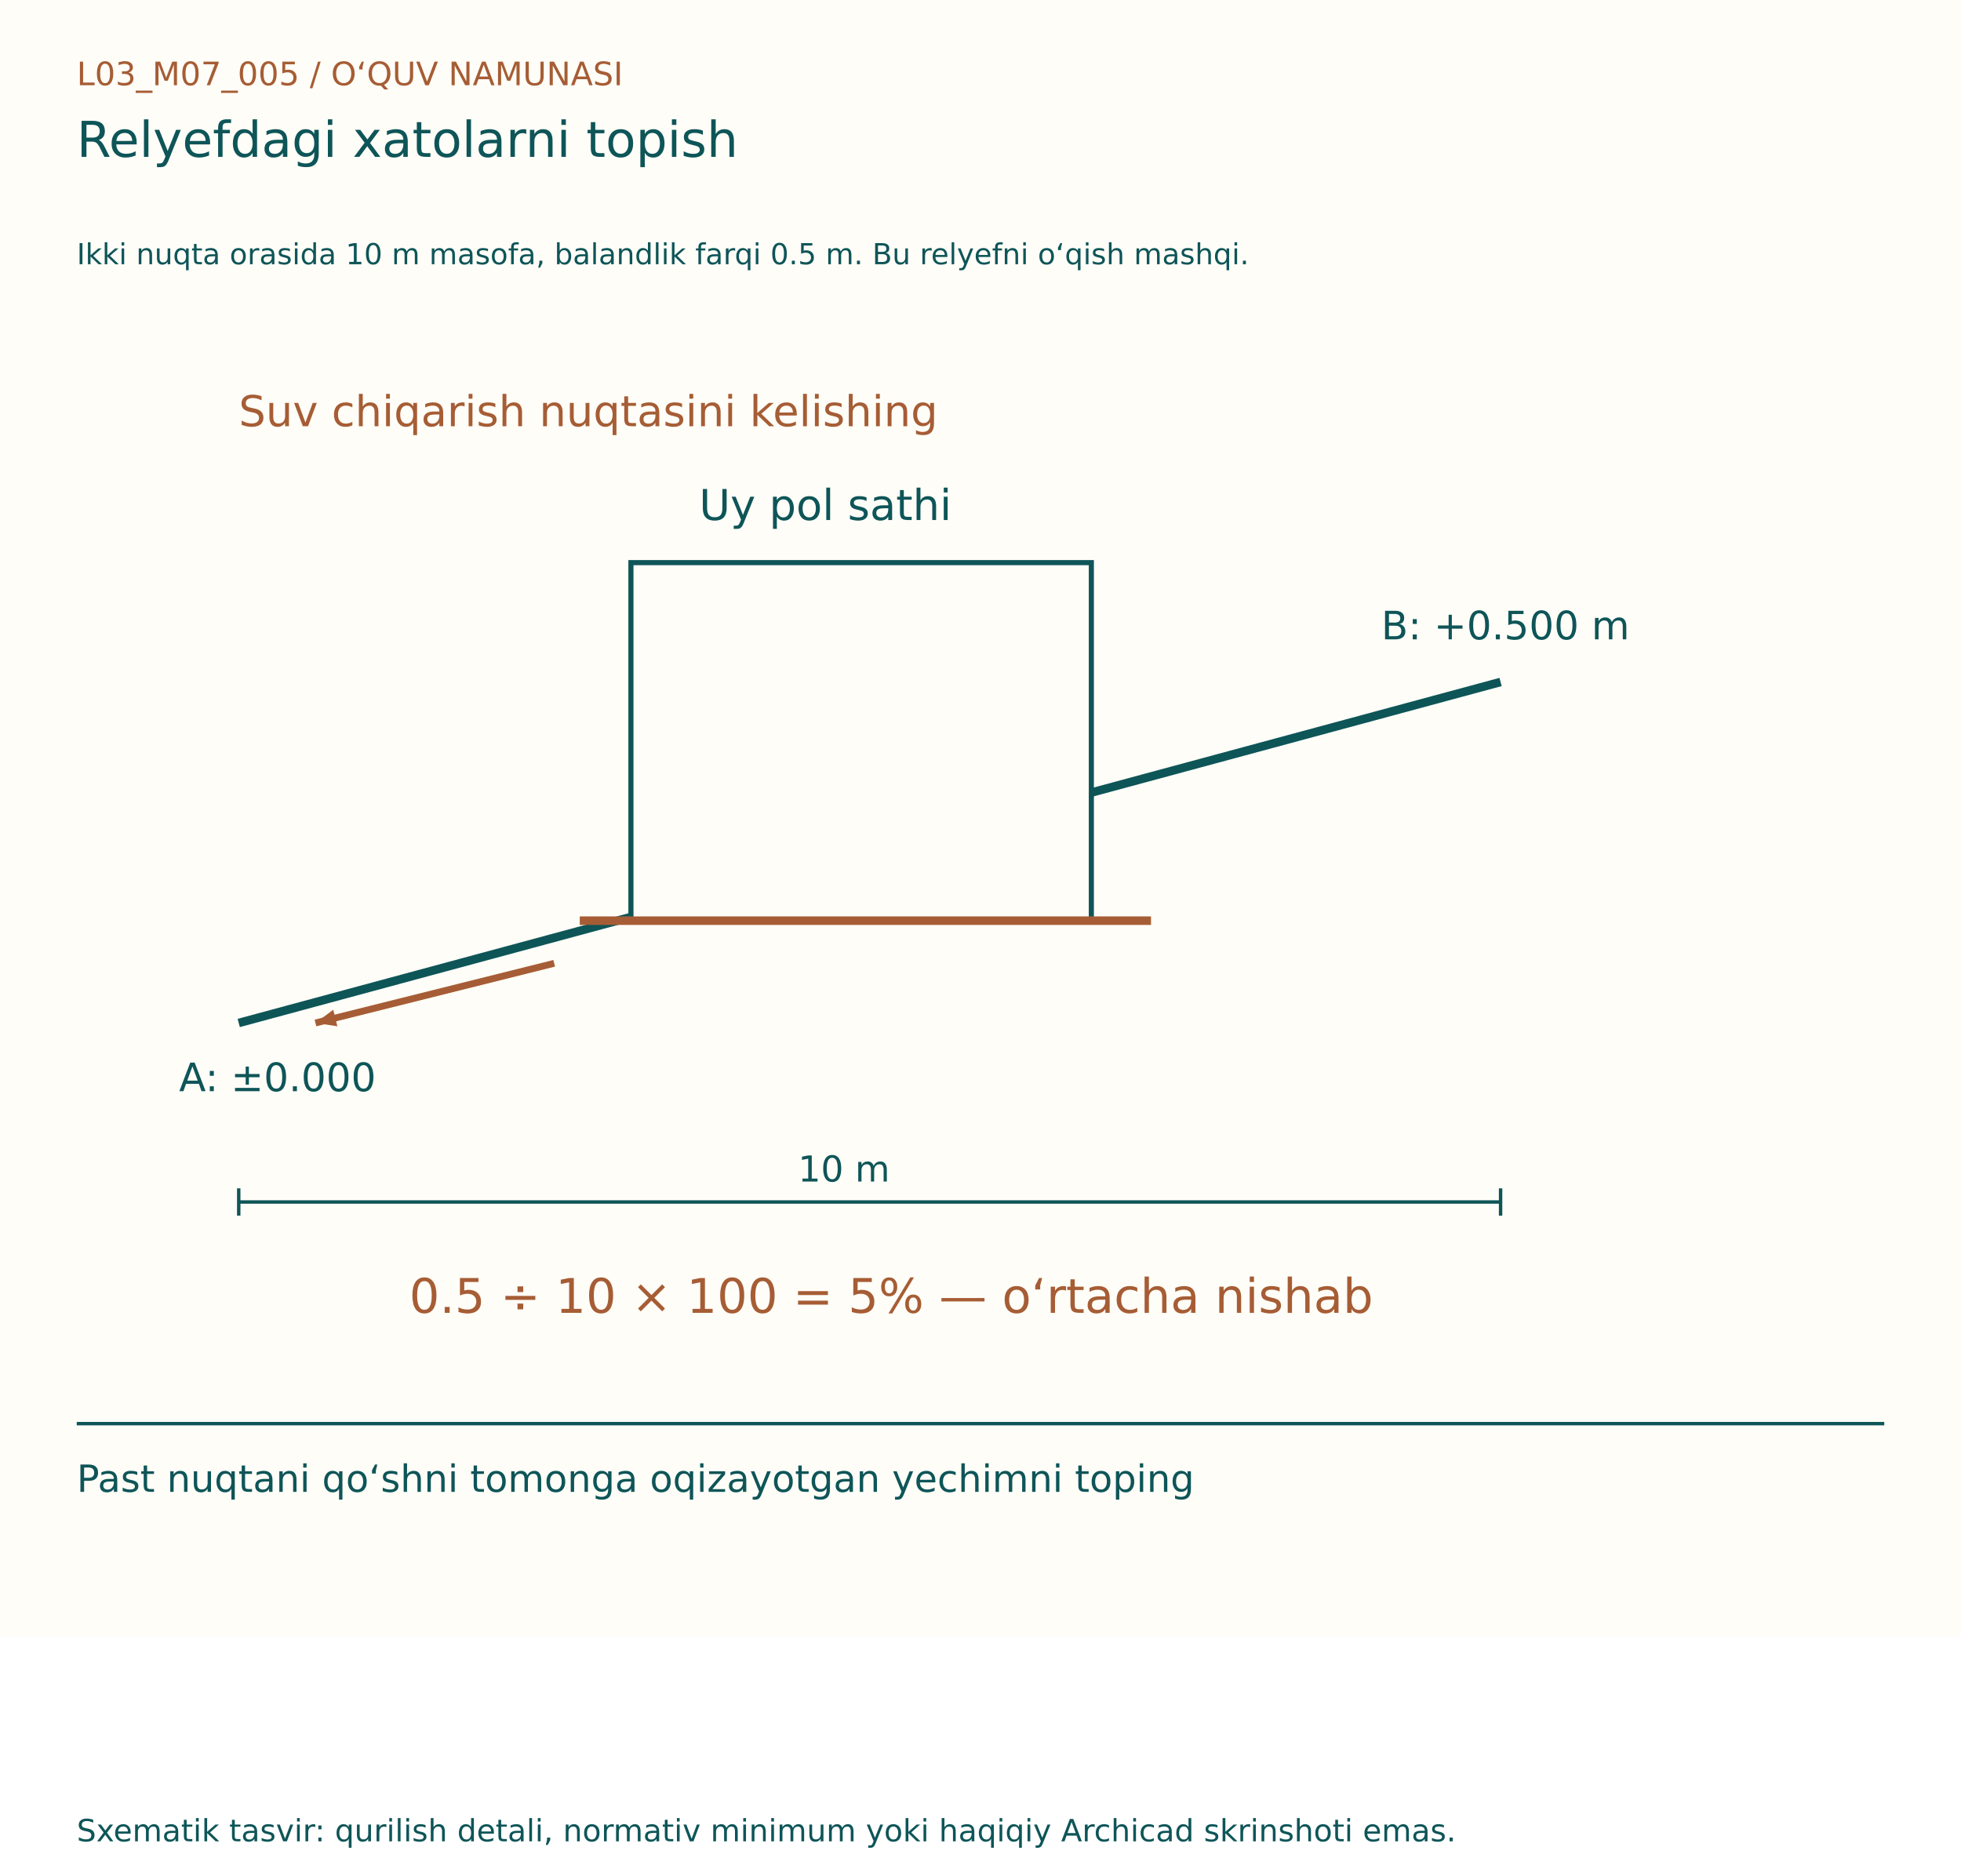
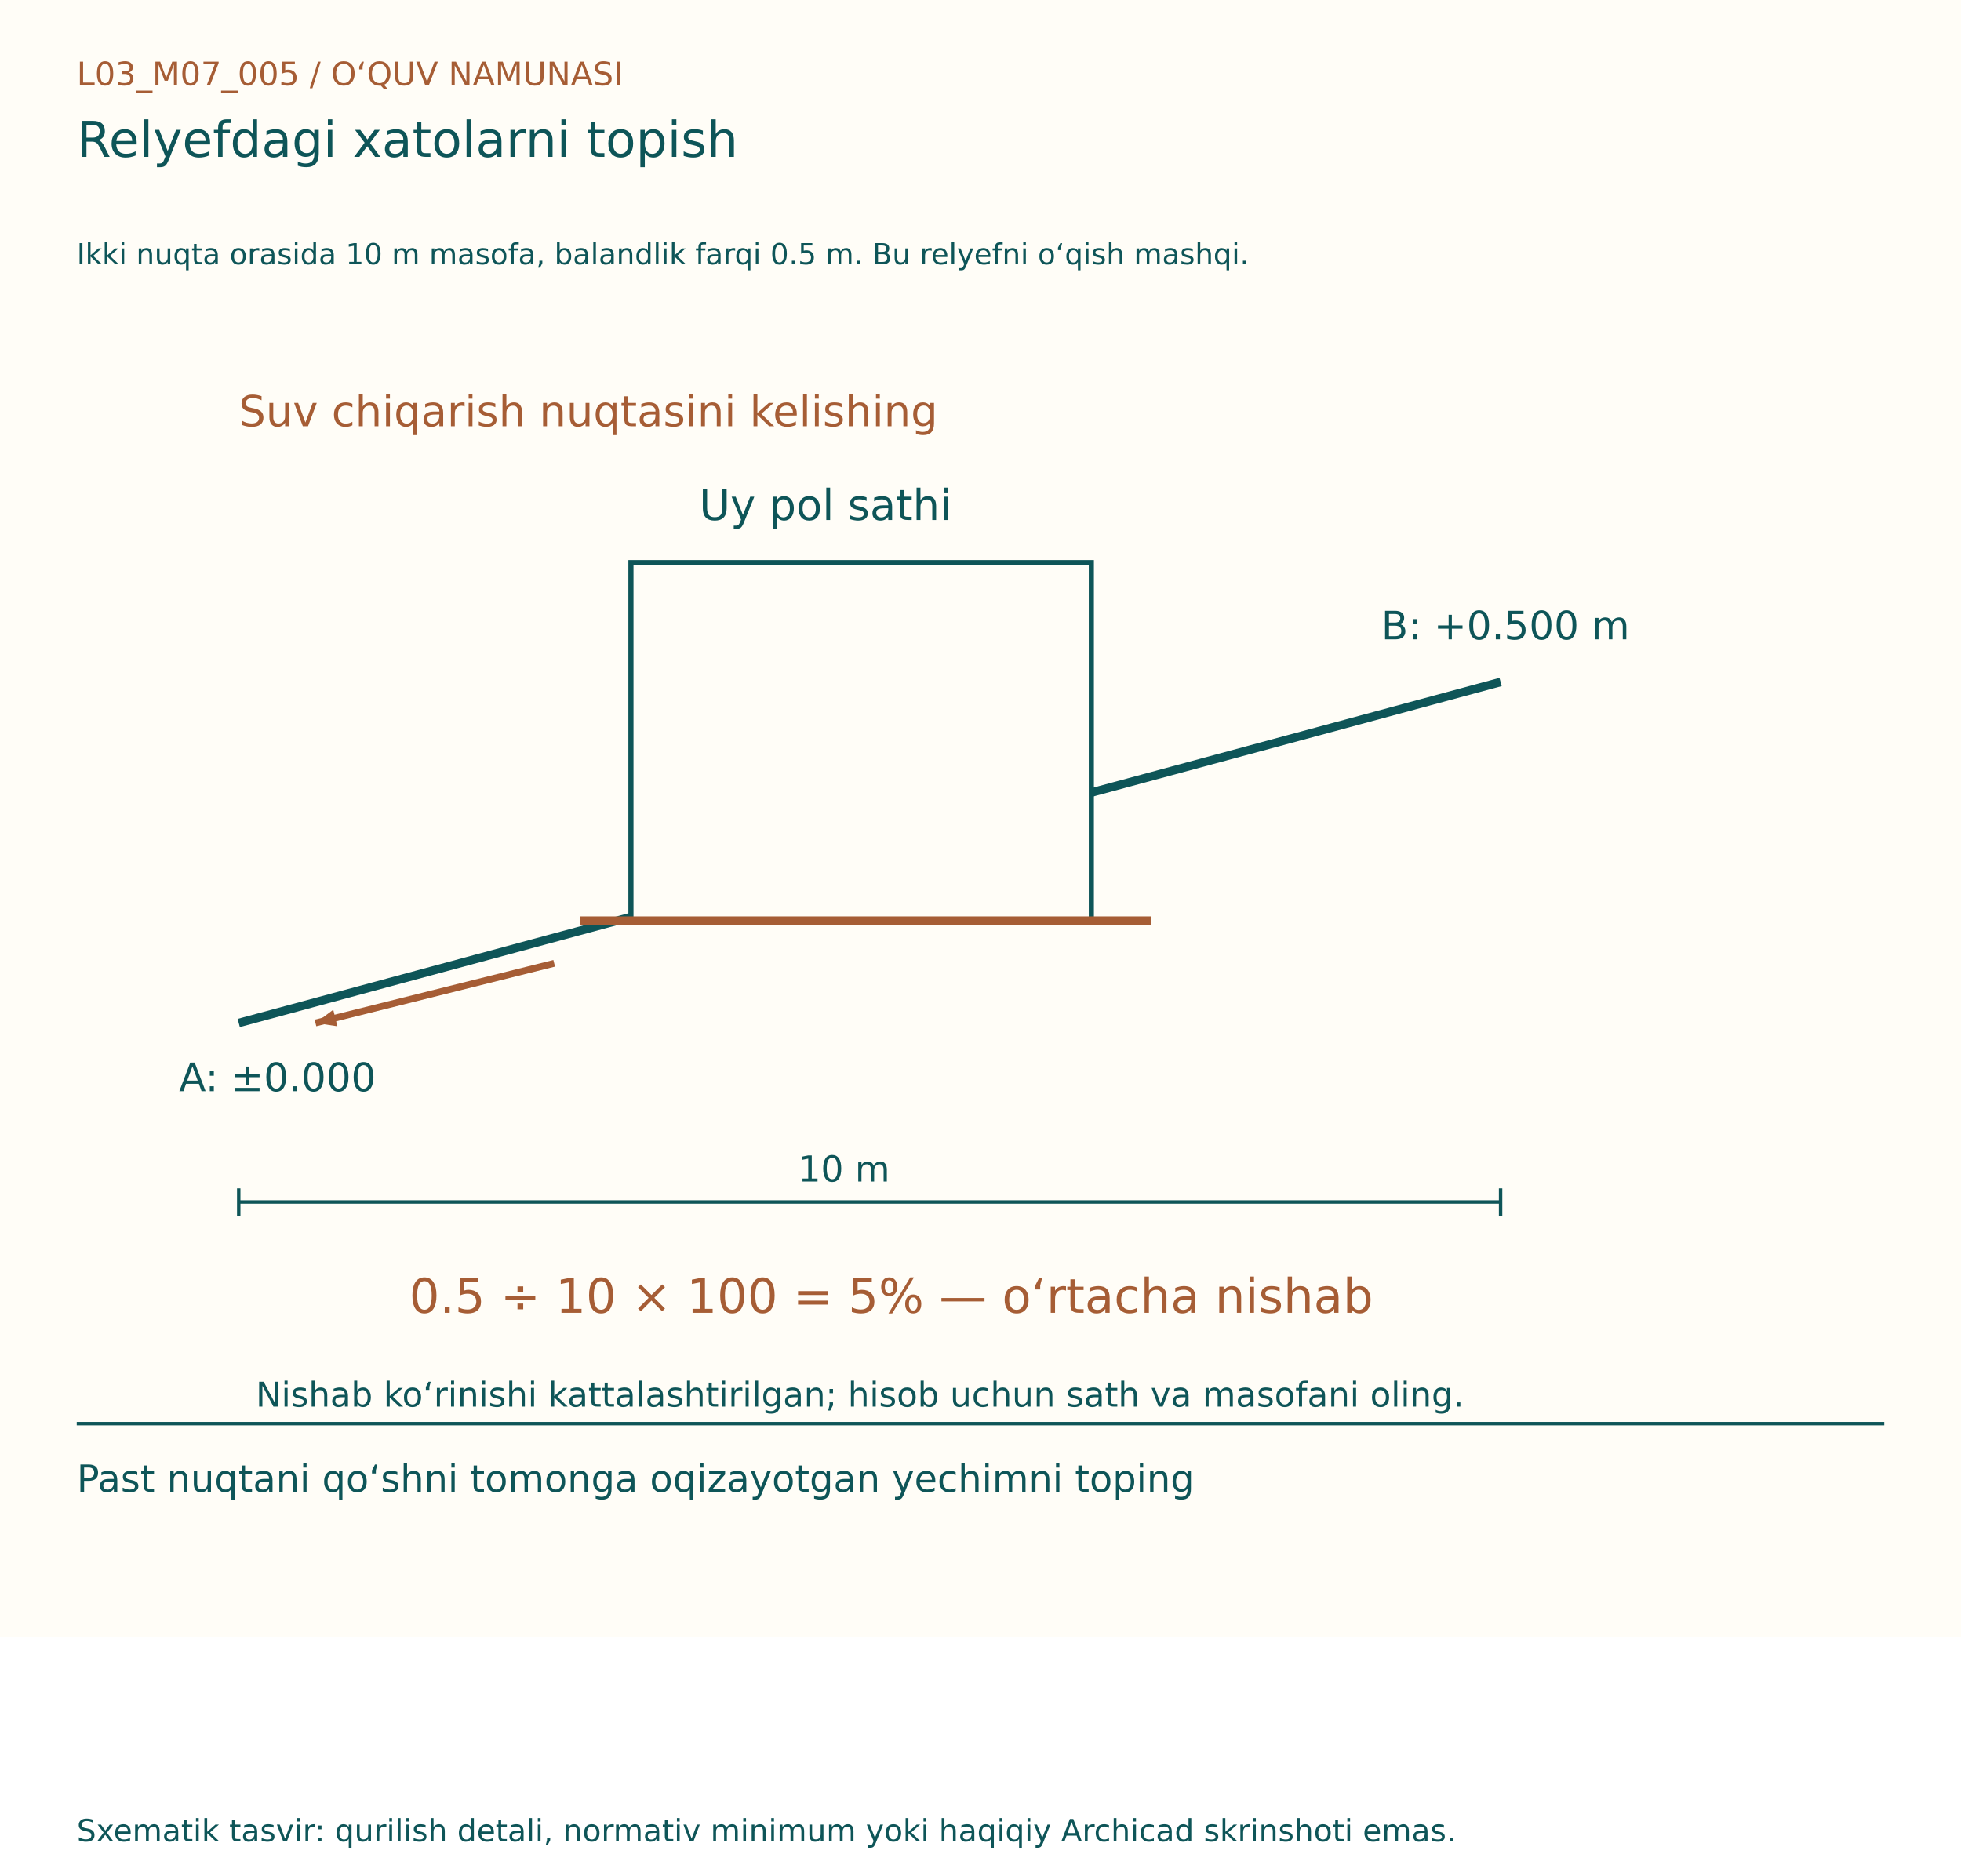
<svg xmlns="http://www.w3.org/2000/svg" width="1150" height="1100" viewBox="0 0 1150 1100">
  <rect width="1150" height="960" fill="#FFFDF7" />
  <g font-family="DejaVu Sans, Segoe UI, sans-serif">
    <text x="45" y="50" font-size="19" fill="#A65D35">L03_M07_005  /  O‘QUV NAMUNASI</text>
    <text x="45" y="92" font-size="29" fill="#0E5558">Relyefdagi xatolarni topish</text>
    <text x="45" y="155" font-size="17" fill="#0E5558">Ikki nuqta orasida 10 m masofa, balandlik farqi 0.5 m. Bu relyefni o‘qish mashqi.</text>
    <g transform="translate(0,80)">
      <line x1="140" y1="520" x2="880" y2="320" stroke="#0E5558" stroke-width="5" />
      <text x="105" y="560" font-size="23" fill="#0E5558">A: ±0.000</text>
      <text x="810" y="295" font-size="23" fill="#0E5558">B: +0.500 m</text>
      <rect x="370" y="250" width="270" height="210" fill="#FFFDF7" stroke="#0E5558" stroke-width="3" />
      <line x1="340" y1="460" x2="675" y2="460" stroke="#A65D35" stroke-width="5" />
      <text x="410" y="225" font-size="25" fill="#0E5558">Uy pol sathi</text>
      <line x1="140" y1="625" x2="880" y2="625" stroke="#0E5558" stroke-width="2" />
      <line x1="140" y1="617" x2="140" y2="633" stroke="#0E5558" stroke-width="2" />
      <line x1="880" y1="617" x2="880" y2="633" stroke="#0E5558" stroke-width="2" />
      <text x="468.0" y="613" font-size="21" fill="#0E5558">10 m</text>
      <text x="240" y="690" font-size="28" fill="#A65D35">0.5 ÷ 10 × 100 = 5% — o‘rtacha nishab</text>
      <line x1="325" y1="485" x2="185" y2="520" stroke="#A65D35" stroke-width="4" />
      <path d="M185, 520 l-12,-5 l0,10 Z" fill="#A65D35" transform="rotate(165.9638 185 520)" />
      <text x="140" y="170" font-size="25" fill="#A65D35">Suv chiqarish nuqtasini kelishing</text>
+       <text x="150" y="745" font-size="20" fill="#0E5558">Nishab ko‘rinishi kattalashtirilgan; hisob uchun sath va masofani oling.</text>
    </g>
    <line x1="45" y1="835" x2="1105" y2="835" stroke="#0E5558" stroke-width="2" />
    <text x="45" y="875" font-size="22" fill="#0E5558">Past nuqtani qo‘shni tomonga oqizayotgan yechimni toping</text>
    <text x="45" y="1080" font-size="18" fill="#0E5558">Sxematik tasvir: qurilish detali, normativ minimum yoki haqiqiy Archicad skrinshoti emas.</text>
  </g>
</svg>
